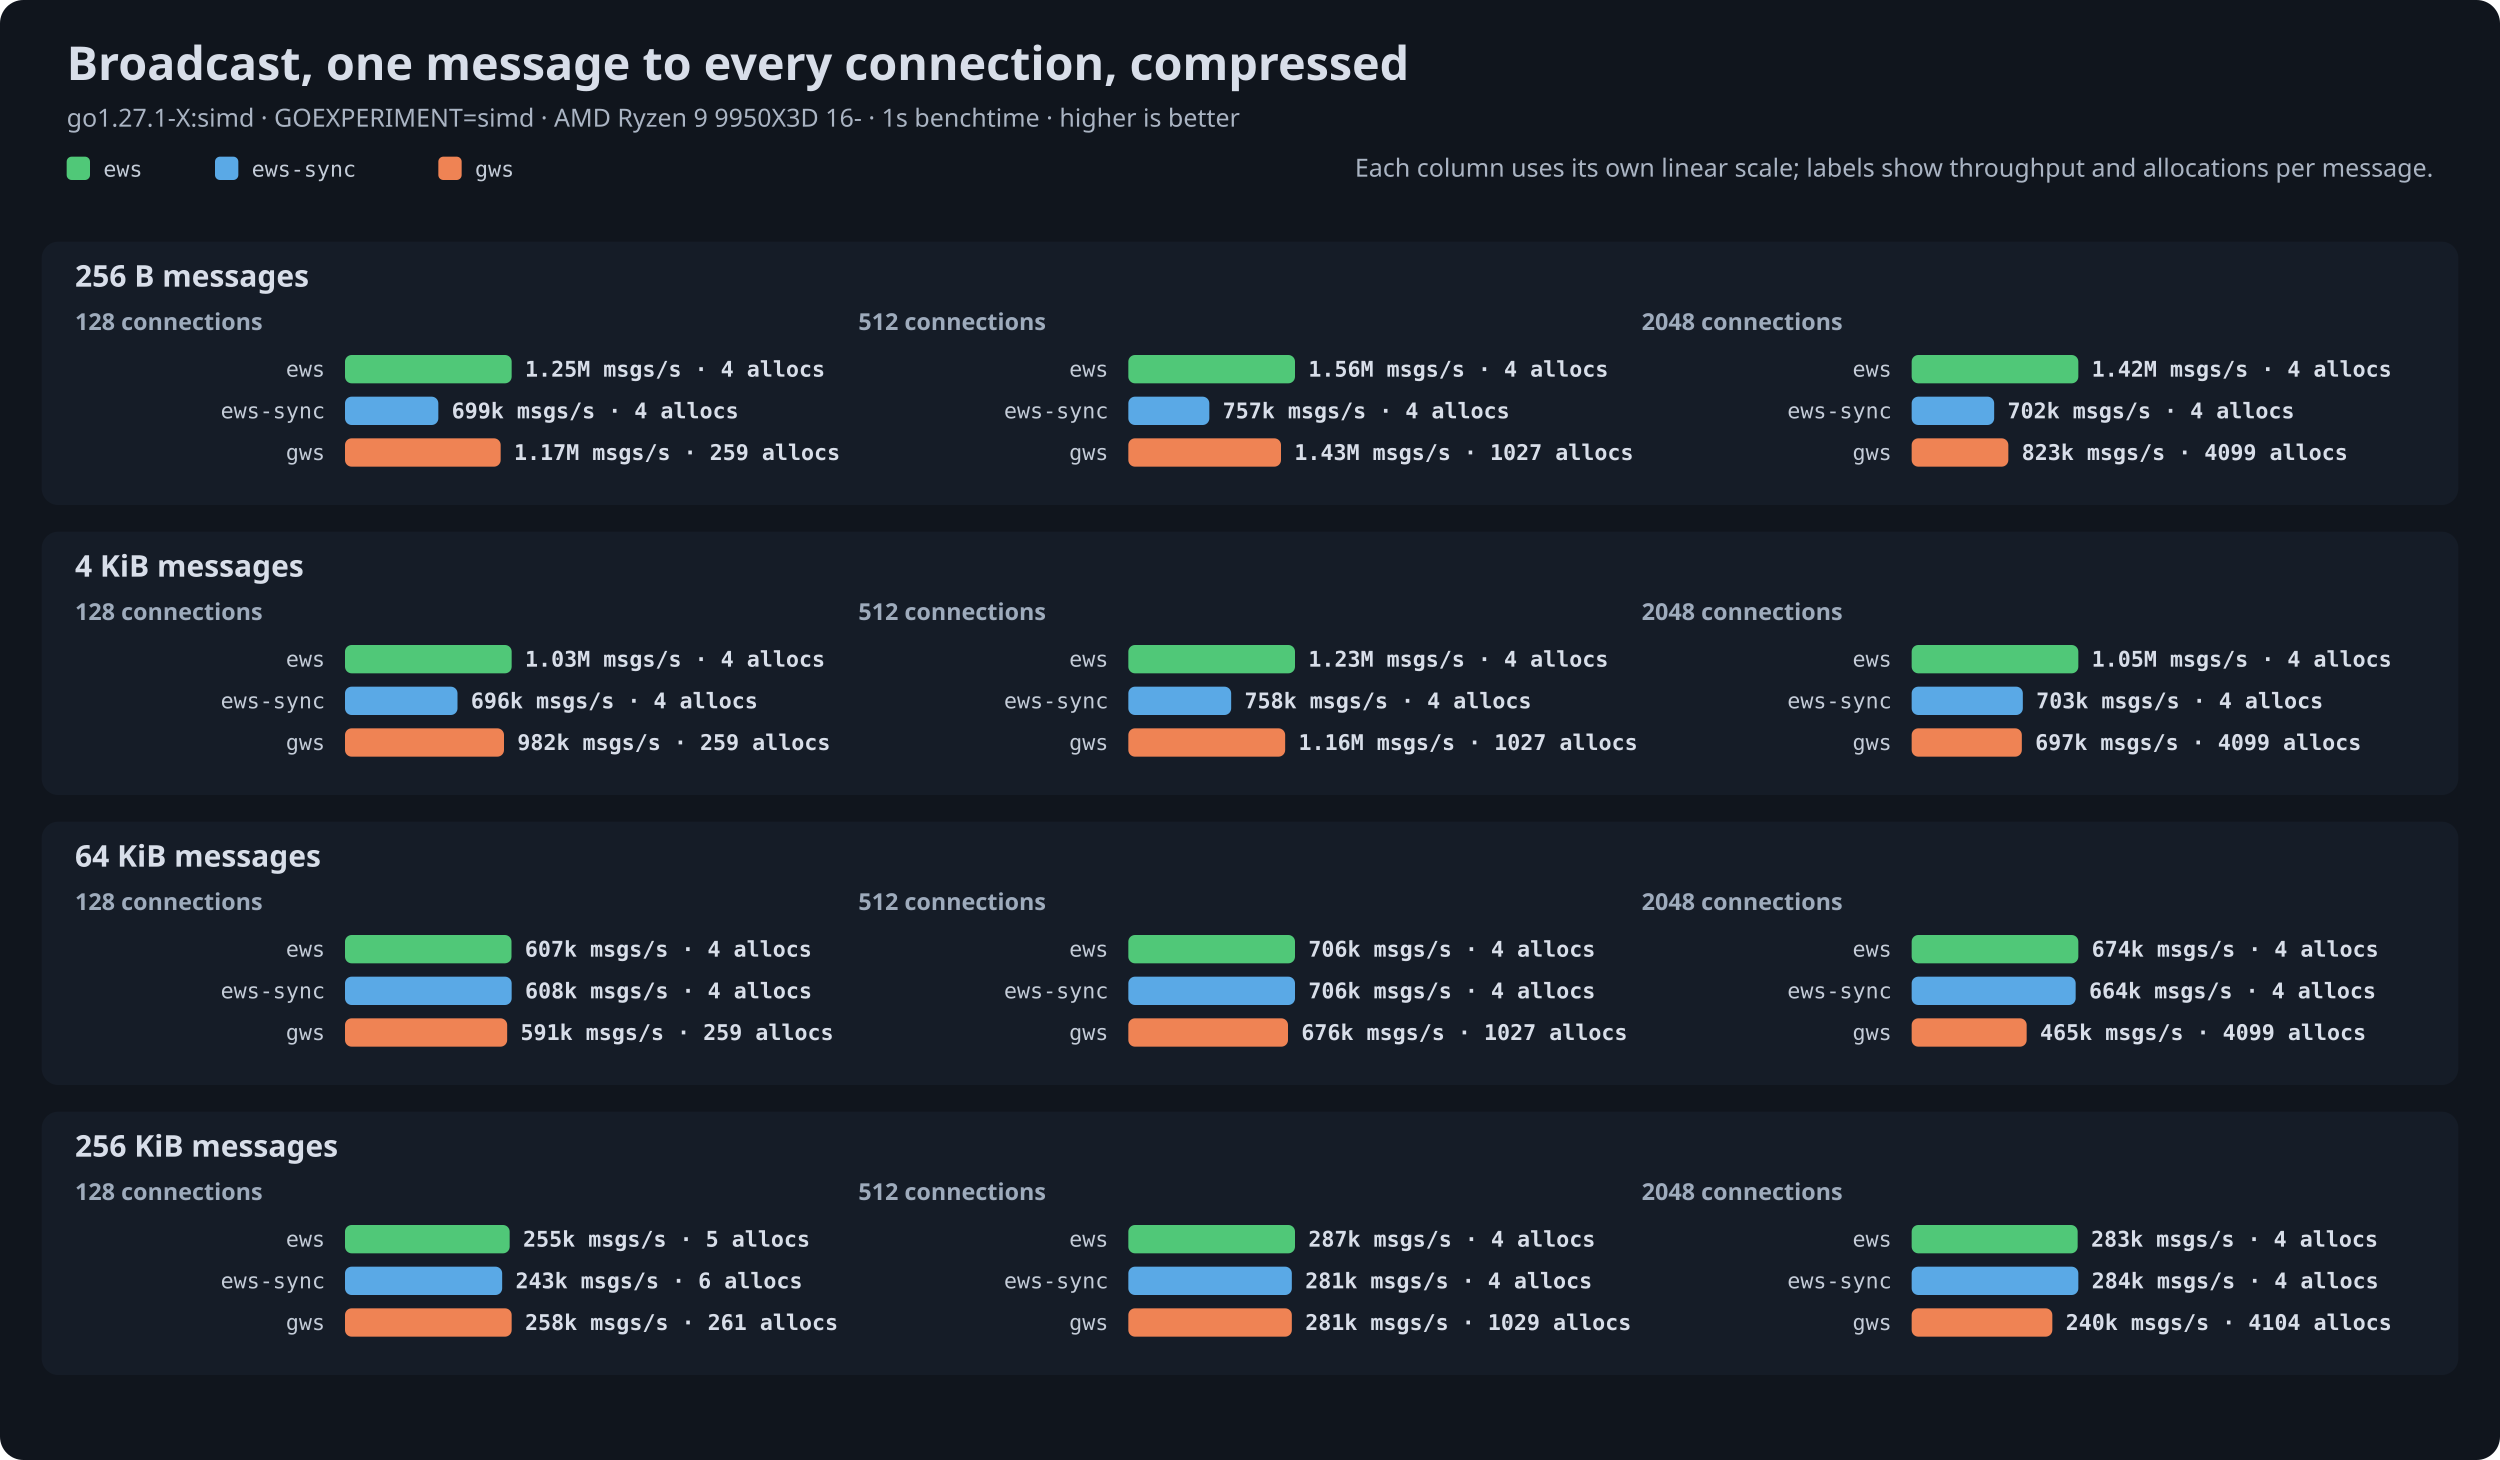
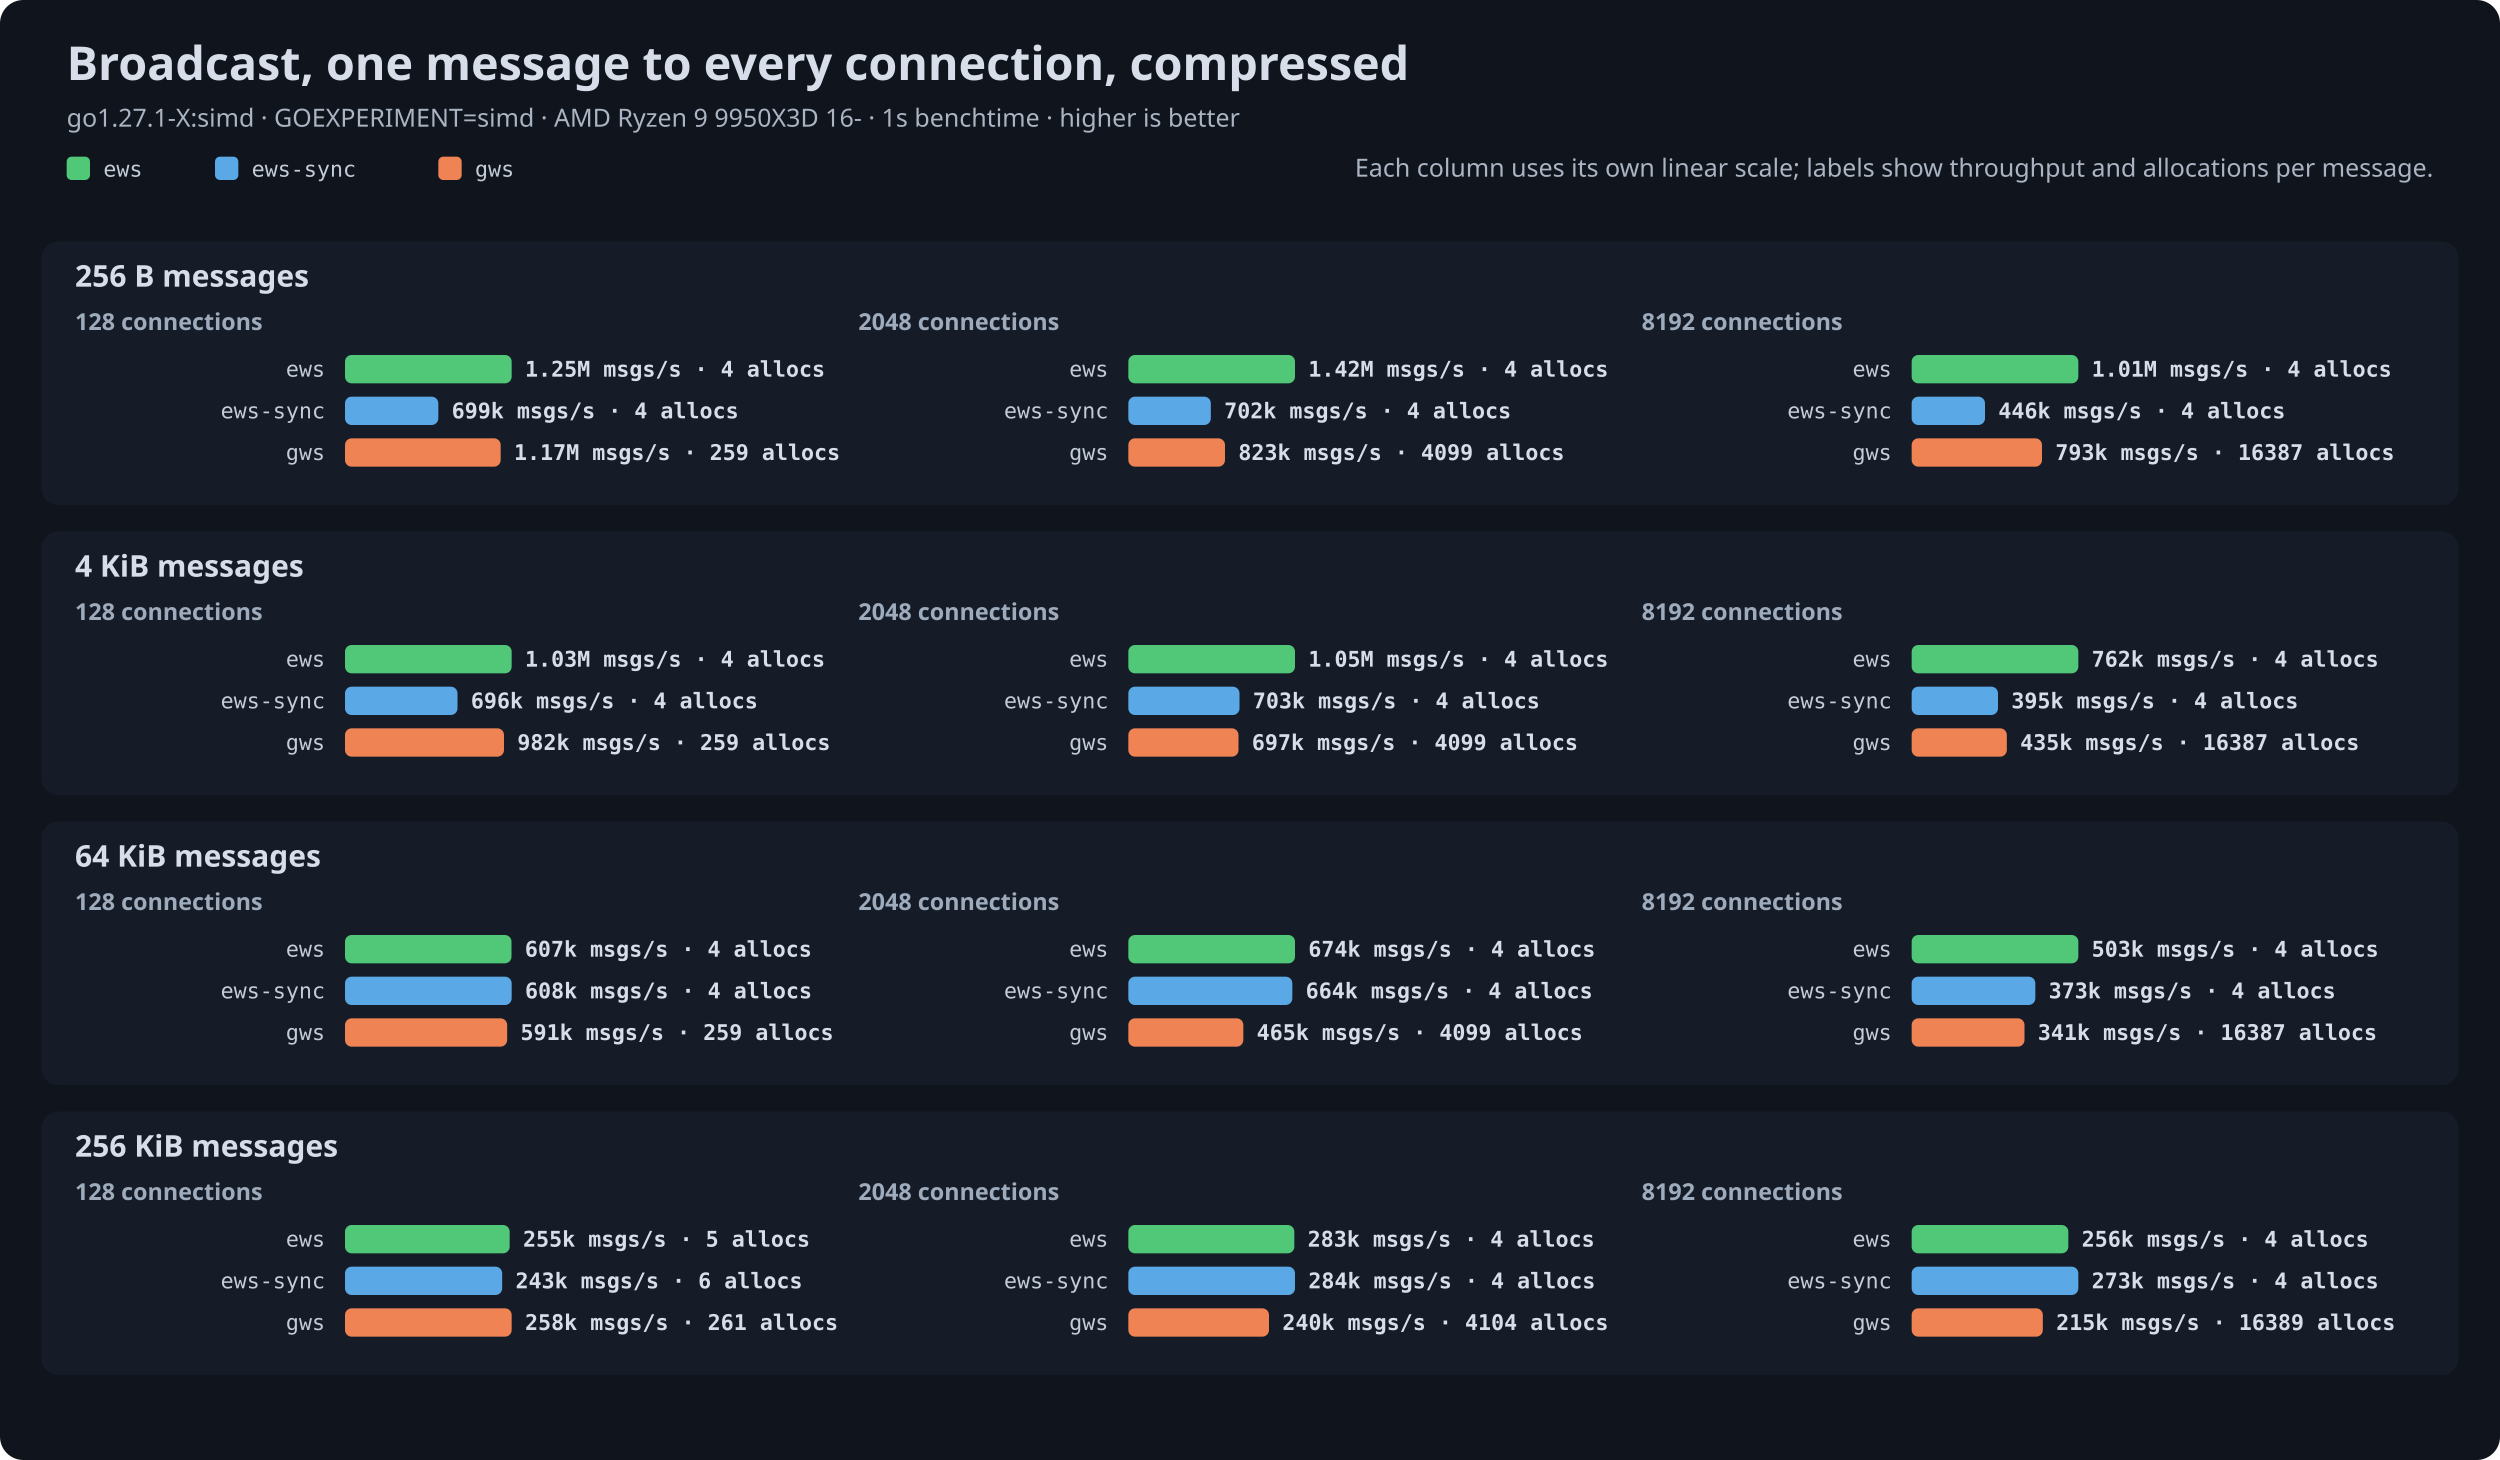
<svg xmlns="http://www.w3.org/2000/svg" width="1500" height="876" viewBox="0 0 1500 876" role="img" aria-labelledby="title desc">
  <style>text{font-family:ui-monospace,SFMono-Regular,Menlo,Consolas,monospace;fill:#d8dee9}.title{font-family:ui-sans-serif,system-ui,sans-serif;font-size:28px;font-weight:700}.subtitle{font-family:ui-sans-serif,system-ui,sans-serif;font-size:15px;fill:#aab4c3}.group{font-family:ui-sans-serif,system-ui,sans-serif;font-size:18px;font-weight:650}.contract{font-family:ui-sans-serif,system-ui,sans-serif;font-size:14px;font-weight:650;fill:#9eabbc}.series{font-size:13px;fill:#c4ccd8}.value{font-size:13px;font-weight:650}.panel{fill:#151c27}</style>
  <rect width="1500" height="876" rx="14" fill="#10151d" />
  <text class="title" x="40" y="48">Broadcast, one message to every connection, compressed</text>
  <text class="subtitle" x="40" y="76">go1.27.1-X:simd · GOEXPERIMENT=simd · AMD Ryzen 9 9950X3D 16- · 1s benchtime · higher is better</text>
  <rect x="40" y="94" width="14" height="14" rx="3" fill="#50c878" />
  <text class="series" x="62" y="106">ews</text>
  <rect x="129" y="94" width="14" height="14" rx="3" fill="#5aa9e6" />
  <text class="series" x="151" y="106">ews-sync</text>
  <rect x="263" y="94" width="14" height="14" rx="3" fill="#ef8354" />
  <text class="series" x="285" y="106">gws</text>
  <text class="subtitle" x="1460" y="106" text-anchor="end">Each column uses its own linear scale; labels show throughput and allocations per message.</text>
  <g transform="translate(0,145)">
    <rect class="panel" x="25" y="0" width="1450" height="158" rx="10" />
    <text class="group" x="45" y="27">256 B messages</text>
    <text class="contract" x="45" y="53">128 connections</text>
    <text class="series" x="195" y="81" text-anchor="end">ews</text>
    <rect x="207" y="68" width="100.0" height="17" rx="4" fill="#50c878" />
    <text class="value" x="315.0" y="81">1.25M msgs/s · 4 allocs</text>
    <text class="series" x="195" y="106" text-anchor="end">ews-sync</text>
    <rect x="207" y="93" width="56.0" height="17" rx="4" fill="#5aa9e6" />
    <text class="value" x="271.0" y="106">699k msgs/s · 4 allocs</text>
    <text class="series" x="195" y="131" text-anchor="end">gws</text>
    <rect x="207" y="118" width="93.4" height="17" rx="4" fill="#ef8354" />
    <text class="value" x="308.4" y="131">1.17M msgs/s · 259 allocs</text>
-     <text class="contract" x="515" y="53">512 connections</text>
+     <text class="contract" x="515" y="53">2048 connections</text>
    <text class="series" x="665" y="81" text-anchor="end">ews</text>
    <rect x="677" y="68" width="100.0" height="17" rx="4" fill="#50c878" />
-     <text class="value" x="785.0" y="81">1.56M msgs/s · 4 allocs</text>
+     <text class="value" x="785.0" y="81">1.42M msgs/s · 4 allocs</text>
    <text class="series" x="665" y="106" text-anchor="end">ews-sync</text>
-     <rect x="677" y="93" width="48.6" height="17" rx="4" fill="#5aa9e6" />
-     <text class="value" x="733.6" y="106">757k msgs/s · 4 allocs</text>
+     <rect x="677" y="93" width="49.5" height="17" rx="4" fill="#5aa9e6" />
+     <text class="value" x="734.5" y="106">702k msgs/s · 4 allocs</text>
    <text class="series" x="665" y="131" text-anchor="end">gws</text>
-     <rect x="677" y="118" width="91.6" height="17" rx="4" fill="#ef8354" />
-     <text class="value" x="776.6" y="131">1.43M msgs/s · 1027 allocs</text>
-     <text class="contract" x="985" y="53">2048 connections</text>
+     <rect x="677" y="118" width="58.0" height="17" rx="4" fill="#ef8354" />
+     <text class="value" x="743.0" y="131">823k msgs/s · 4099 allocs</text>
+     <text class="contract" x="985" y="53">8192 connections</text>
    <text class="series" x="1135" y="81" text-anchor="end">ews</text>
    <rect x="1147" y="68" width="100.0" height="17" rx="4" fill="#50c878" />
-     <text class="value" x="1255.0" y="81">1.42M msgs/s · 4 allocs</text>
+     <text class="value" x="1255.0" y="81">1.01M msgs/s · 4 allocs</text>
    <text class="series" x="1135" y="106" text-anchor="end">ews-sync</text>
-     <rect x="1147" y="93" width="49.5" height="17" rx="4" fill="#5aa9e6" />
-     <text class="value" x="1204.5" y="106">702k msgs/s · 4 allocs</text>
+     <rect x="1147" y="93" width="44.0" height="17" rx="4" fill="#5aa9e6" />
+     <text class="value" x="1199.0" y="106">446k msgs/s · 4 allocs</text>
    <text class="series" x="1135" y="131" text-anchor="end">gws</text>
-     <rect x="1147" y="118" width="58.0" height="17" rx="4" fill="#ef8354" />
-     <text class="value" x="1213.0" y="131">823k msgs/s · 4099 allocs</text>
+     <rect x="1147" y="118" width="78.2" height="17" rx="4" fill="#ef8354" />
+     <text class="value" x="1233.2" y="131">793k msgs/s · 16387 allocs</text>
  </g>
  <g transform="translate(0,319)">
    <rect class="panel" x="25" y="0" width="1450" height="158" rx="10" />
    <text class="group" x="45" y="27">4 KiB messages</text>
    <text class="contract" x="45" y="53">128 connections</text>
    <text class="series" x="195" y="81" text-anchor="end">ews</text>
    <rect x="207" y="68" width="100.0" height="17" rx="4" fill="#50c878" />
    <text class="value" x="315.0" y="81">1.03M msgs/s · 4 allocs</text>
    <text class="series" x="195" y="106" text-anchor="end">ews-sync</text>
    <rect x="207" y="93" width="67.5" height="17" rx="4" fill="#5aa9e6" />
    <text class="value" x="282.5" y="106">696k msgs/s · 4 allocs</text>
    <text class="series" x="195" y="131" text-anchor="end">gws</text>
    <rect x="207" y="118" width="95.4" height="17" rx="4" fill="#ef8354" />
    <text class="value" x="310.4" y="131">982k msgs/s · 259 allocs</text>
-     <text class="contract" x="515" y="53">512 connections</text>
+     <text class="contract" x="515" y="53">2048 connections</text>
    <text class="series" x="665" y="81" text-anchor="end">ews</text>
    <rect x="677" y="68" width="100.0" height="17" rx="4" fill="#50c878" />
-     <text class="value" x="785.0" y="81">1.23M msgs/s · 4 allocs</text>
+     <text class="value" x="785.0" y="81">1.05M msgs/s · 4 allocs</text>
    <text class="series" x="665" y="106" text-anchor="end">ews-sync</text>
-     <rect x="677" y="93" width="61.7" height="17" rx="4" fill="#5aa9e6" />
-     <text class="value" x="746.7" y="106">758k msgs/s · 4 allocs</text>
+     <rect x="677" y="93" width="66.7" height="17" rx="4" fill="#5aa9e6" />
+     <text class="value" x="751.7" y="106">703k msgs/s · 4 allocs</text>
    <text class="series" x="665" y="131" text-anchor="end">gws</text>
-     <rect x="677" y="118" width="94.1" height="17" rx="4" fill="#ef8354" />
-     <text class="value" x="779.1" y="131">1.16M msgs/s · 1027 allocs</text>
-     <text class="contract" x="985" y="53">2048 connections</text>
+     <rect x="677" y="118" width="66.1" height="17" rx="4" fill="#ef8354" />
+     <text class="value" x="751.1" y="131">697k msgs/s · 4099 allocs</text>
+     <text class="contract" x="985" y="53">8192 connections</text>
    <text class="series" x="1135" y="81" text-anchor="end">ews</text>
    <rect x="1147" y="68" width="100.0" height="17" rx="4" fill="#50c878" />
-     <text class="value" x="1255.0" y="81">1.05M msgs/s · 4 allocs</text>
+     <text class="value" x="1255.0" y="81">762k msgs/s · 4 allocs</text>
    <text class="series" x="1135" y="106" text-anchor="end">ews-sync</text>
-     <rect x="1147" y="93" width="66.7" height="17" rx="4" fill="#5aa9e6" />
-     <text class="value" x="1221.7" y="106">703k msgs/s · 4 allocs</text>
+     <rect x="1147" y="93" width="51.8" height="17" rx="4" fill="#5aa9e6" />
+     <text class="value" x="1206.8" y="106">395k msgs/s · 4 allocs</text>
    <text class="series" x="1135" y="131" text-anchor="end">gws</text>
-     <rect x="1147" y="118" width="66.1" height="17" rx="4" fill="#ef8354" />
-     <text class="value" x="1221.1" y="131">697k msgs/s · 4099 allocs</text>
+     <rect x="1147" y="118" width="57.1" height="17" rx="4" fill="#ef8354" />
+     <text class="value" x="1212.1" y="131">435k msgs/s · 16387 allocs</text>
  </g>
  <g transform="translate(0,493)">
    <rect class="panel" x="25" y="0" width="1450" height="158" rx="10" />
    <text class="group" x="45" y="27">64 KiB messages</text>
    <text class="contract" x="45" y="53">128 connections</text>
    <text class="series" x="195" y="81" text-anchor="end">ews</text>
    <rect x="207" y="68" width="99.9" height="17" rx="4" fill="#50c878" />
    <text class="value" x="314.9" y="81">607k msgs/s · 4 allocs</text>
    <text class="series" x="195" y="106" text-anchor="end">ews-sync</text>
    <rect x="207" y="93" width="100.0" height="17" rx="4" fill="#5aa9e6" />
    <text class="value" x="315.0" y="106">608k msgs/s · 4 allocs</text>
    <text class="series" x="195" y="131" text-anchor="end">gws</text>
    <rect x="207" y="118" width="97.3" height="17" rx="4" fill="#ef8354" />
    <text class="value" x="312.3" y="131">591k msgs/s · 259 allocs</text>
-     <text class="contract" x="515" y="53">512 connections</text>
+     <text class="contract" x="515" y="53">2048 connections</text>
    <text class="series" x="665" y="81" text-anchor="end">ews</text>
    <rect x="677" y="68" width="100.0" height="17" rx="4" fill="#50c878" />
-     <text class="value" x="785.0" y="81">706k msgs/s · 4 allocs</text>
+     <text class="value" x="785.0" y="81">674k msgs/s · 4 allocs</text>
    <text class="series" x="665" y="106" text-anchor="end">ews-sync</text>
-     <rect x="677" y="93" width="100.0" height="17" rx="4" fill="#5aa9e6" />
-     <text class="value" x="785.0" y="106">706k msgs/s · 4 allocs</text>
+     <rect x="677" y="93" width="98.4" height="17" rx="4" fill="#5aa9e6" />
+     <text class="value" x="783.4" y="106">664k msgs/s · 4 allocs</text>
    <text class="series" x="665" y="131" text-anchor="end">gws</text>
-     <rect x="677" y="118" width="95.8" height="17" rx="4" fill="#ef8354" />
-     <text class="value" x="780.8" y="131">676k msgs/s · 1027 allocs</text>
-     <text class="contract" x="985" y="53">2048 connections</text>
+     <rect x="677" y="118" width="69.0" height="17" rx="4" fill="#ef8354" />
+     <text class="value" x="754.0" y="131">465k msgs/s · 4099 allocs</text>
+     <text class="contract" x="985" y="53">8192 connections</text>
    <text class="series" x="1135" y="81" text-anchor="end">ews</text>
    <rect x="1147" y="68" width="100.0" height="17" rx="4" fill="#50c878" />
-     <text class="value" x="1255.0" y="81">674k msgs/s · 4 allocs</text>
+     <text class="value" x="1255.0" y="81">503k msgs/s · 4 allocs</text>
    <text class="series" x="1135" y="106" text-anchor="end">ews-sync</text>
-     <rect x="1147" y="93" width="98.4" height="17" rx="4" fill="#5aa9e6" />
-     <text class="value" x="1253.4" y="106">664k msgs/s · 4 allocs</text>
+     <rect x="1147" y="93" width="74.2" height="17" rx="4" fill="#5aa9e6" />
+     <text class="value" x="1229.2" y="106">373k msgs/s · 4 allocs</text>
    <text class="series" x="1135" y="131" text-anchor="end">gws</text>
-     <rect x="1147" y="118" width="69.0" height="17" rx="4" fill="#ef8354" />
-     <text class="value" x="1224.0" y="131">465k msgs/s · 4099 allocs</text>
+     <rect x="1147" y="118" width="67.7" height="17" rx="4" fill="#ef8354" />
+     <text class="value" x="1222.7" y="131">341k msgs/s · 16387 allocs</text>
  </g>
  <g transform="translate(0,667)">
    <rect class="panel" x="25" y="0" width="1450" height="158" rx="10" />
    <text class="group" x="45" y="27">256 KiB messages</text>
    <text class="contract" x="45" y="53">128 connections</text>
    <text class="series" x="195" y="81" text-anchor="end">ews</text>
    <rect x="207" y="68" width="98.8" height="17" rx="4" fill="#50c878" />
    <text class="value" x="313.8" y="81">255k msgs/s · 5 allocs</text>
    <text class="series" x="195" y="106" text-anchor="end">ews-sync</text>
    <rect x="207" y="93" width="94.3" height="17" rx="4" fill="#5aa9e6" />
    <text class="value" x="309.3" y="106">243k msgs/s · 6 allocs</text>
    <text class="series" x="195" y="131" text-anchor="end">gws</text>
    <rect x="207" y="118" width="100.0" height="17" rx="4" fill="#ef8354" />
    <text class="value" x="315.0" y="131">258k msgs/s · 261 allocs</text>
-     <text class="contract" x="515" y="53">512 connections</text>
+     <text class="contract" x="515" y="53">2048 connections</text>
    <text class="series" x="665" y="81" text-anchor="end">ews</text>
-     <rect x="677" y="68" width="100.0" height="17" rx="4" fill="#50c878" />
-     <text class="value" x="785.0" y="81">287k msgs/s · 4 allocs</text>
+     <rect x="677" y="68" width="99.6" height="17" rx="4" fill="#50c878" />
+     <text class="value" x="784.6" y="81">283k msgs/s · 4 allocs</text>
    <text class="series" x="665" y="106" text-anchor="end">ews-sync</text>
-     <rect x="677" y="93" width="98.1" height="17" rx="4" fill="#5aa9e6" />
-     <text class="value" x="783.1" y="106">281k msgs/s · 4 allocs</text>
+     <rect x="677" y="93" width="100.0" height="17" rx="4" fill="#5aa9e6" />
+     <text class="value" x="785.0" y="106">284k msgs/s · 4 allocs</text>
    <text class="series" x="665" y="131" text-anchor="end">gws</text>
-     <rect x="677" y="118" width="98.1" height="17" rx="4" fill="#ef8354" />
-     <text class="value" x="783.1" y="131">281k msgs/s · 1029 allocs</text>
-     <text class="contract" x="985" y="53">2048 connections</text>
+     <rect x="677" y="118" width="84.4" height="17" rx="4" fill="#ef8354" />
+     <text class="value" x="769.4" y="131">240k msgs/s · 4104 allocs</text>
+     <text class="contract" x="985" y="53">8192 connections</text>
    <text class="series" x="1135" y="81" text-anchor="end">ews</text>
-     <rect x="1147" y="68" width="99.6" height="17" rx="4" fill="#50c878" />
-     <text class="value" x="1254.6" y="81">283k msgs/s · 4 allocs</text>
+     <rect x="1147" y="68" width="94.0" height="17" rx="4" fill="#50c878" />
+     <text class="value" x="1249.0" y="81">256k msgs/s · 4 allocs</text>
    <text class="series" x="1135" y="106" text-anchor="end">ews-sync</text>
    <rect x="1147" y="93" width="100.0" height="17" rx="4" fill="#5aa9e6" />
-     <text class="value" x="1255.0" y="106">284k msgs/s · 4 allocs</text>
+     <text class="value" x="1255.0" y="106">273k msgs/s · 4 allocs</text>
    <text class="series" x="1135" y="131" text-anchor="end">gws</text>
-     <rect x="1147" y="118" width="84.4" height="17" rx="4" fill="#ef8354" />
-     <text class="value" x="1239.4" y="131">240k msgs/s · 4104 allocs</text>
+     <rect x="1147" y="118" width="78.7" height="17" rx="4" fill="#ef8354" />
+     <text class="value" x="1233.7" y="131">215k msgs/s · 16389 allocs</text>
  </g>
</svg>
